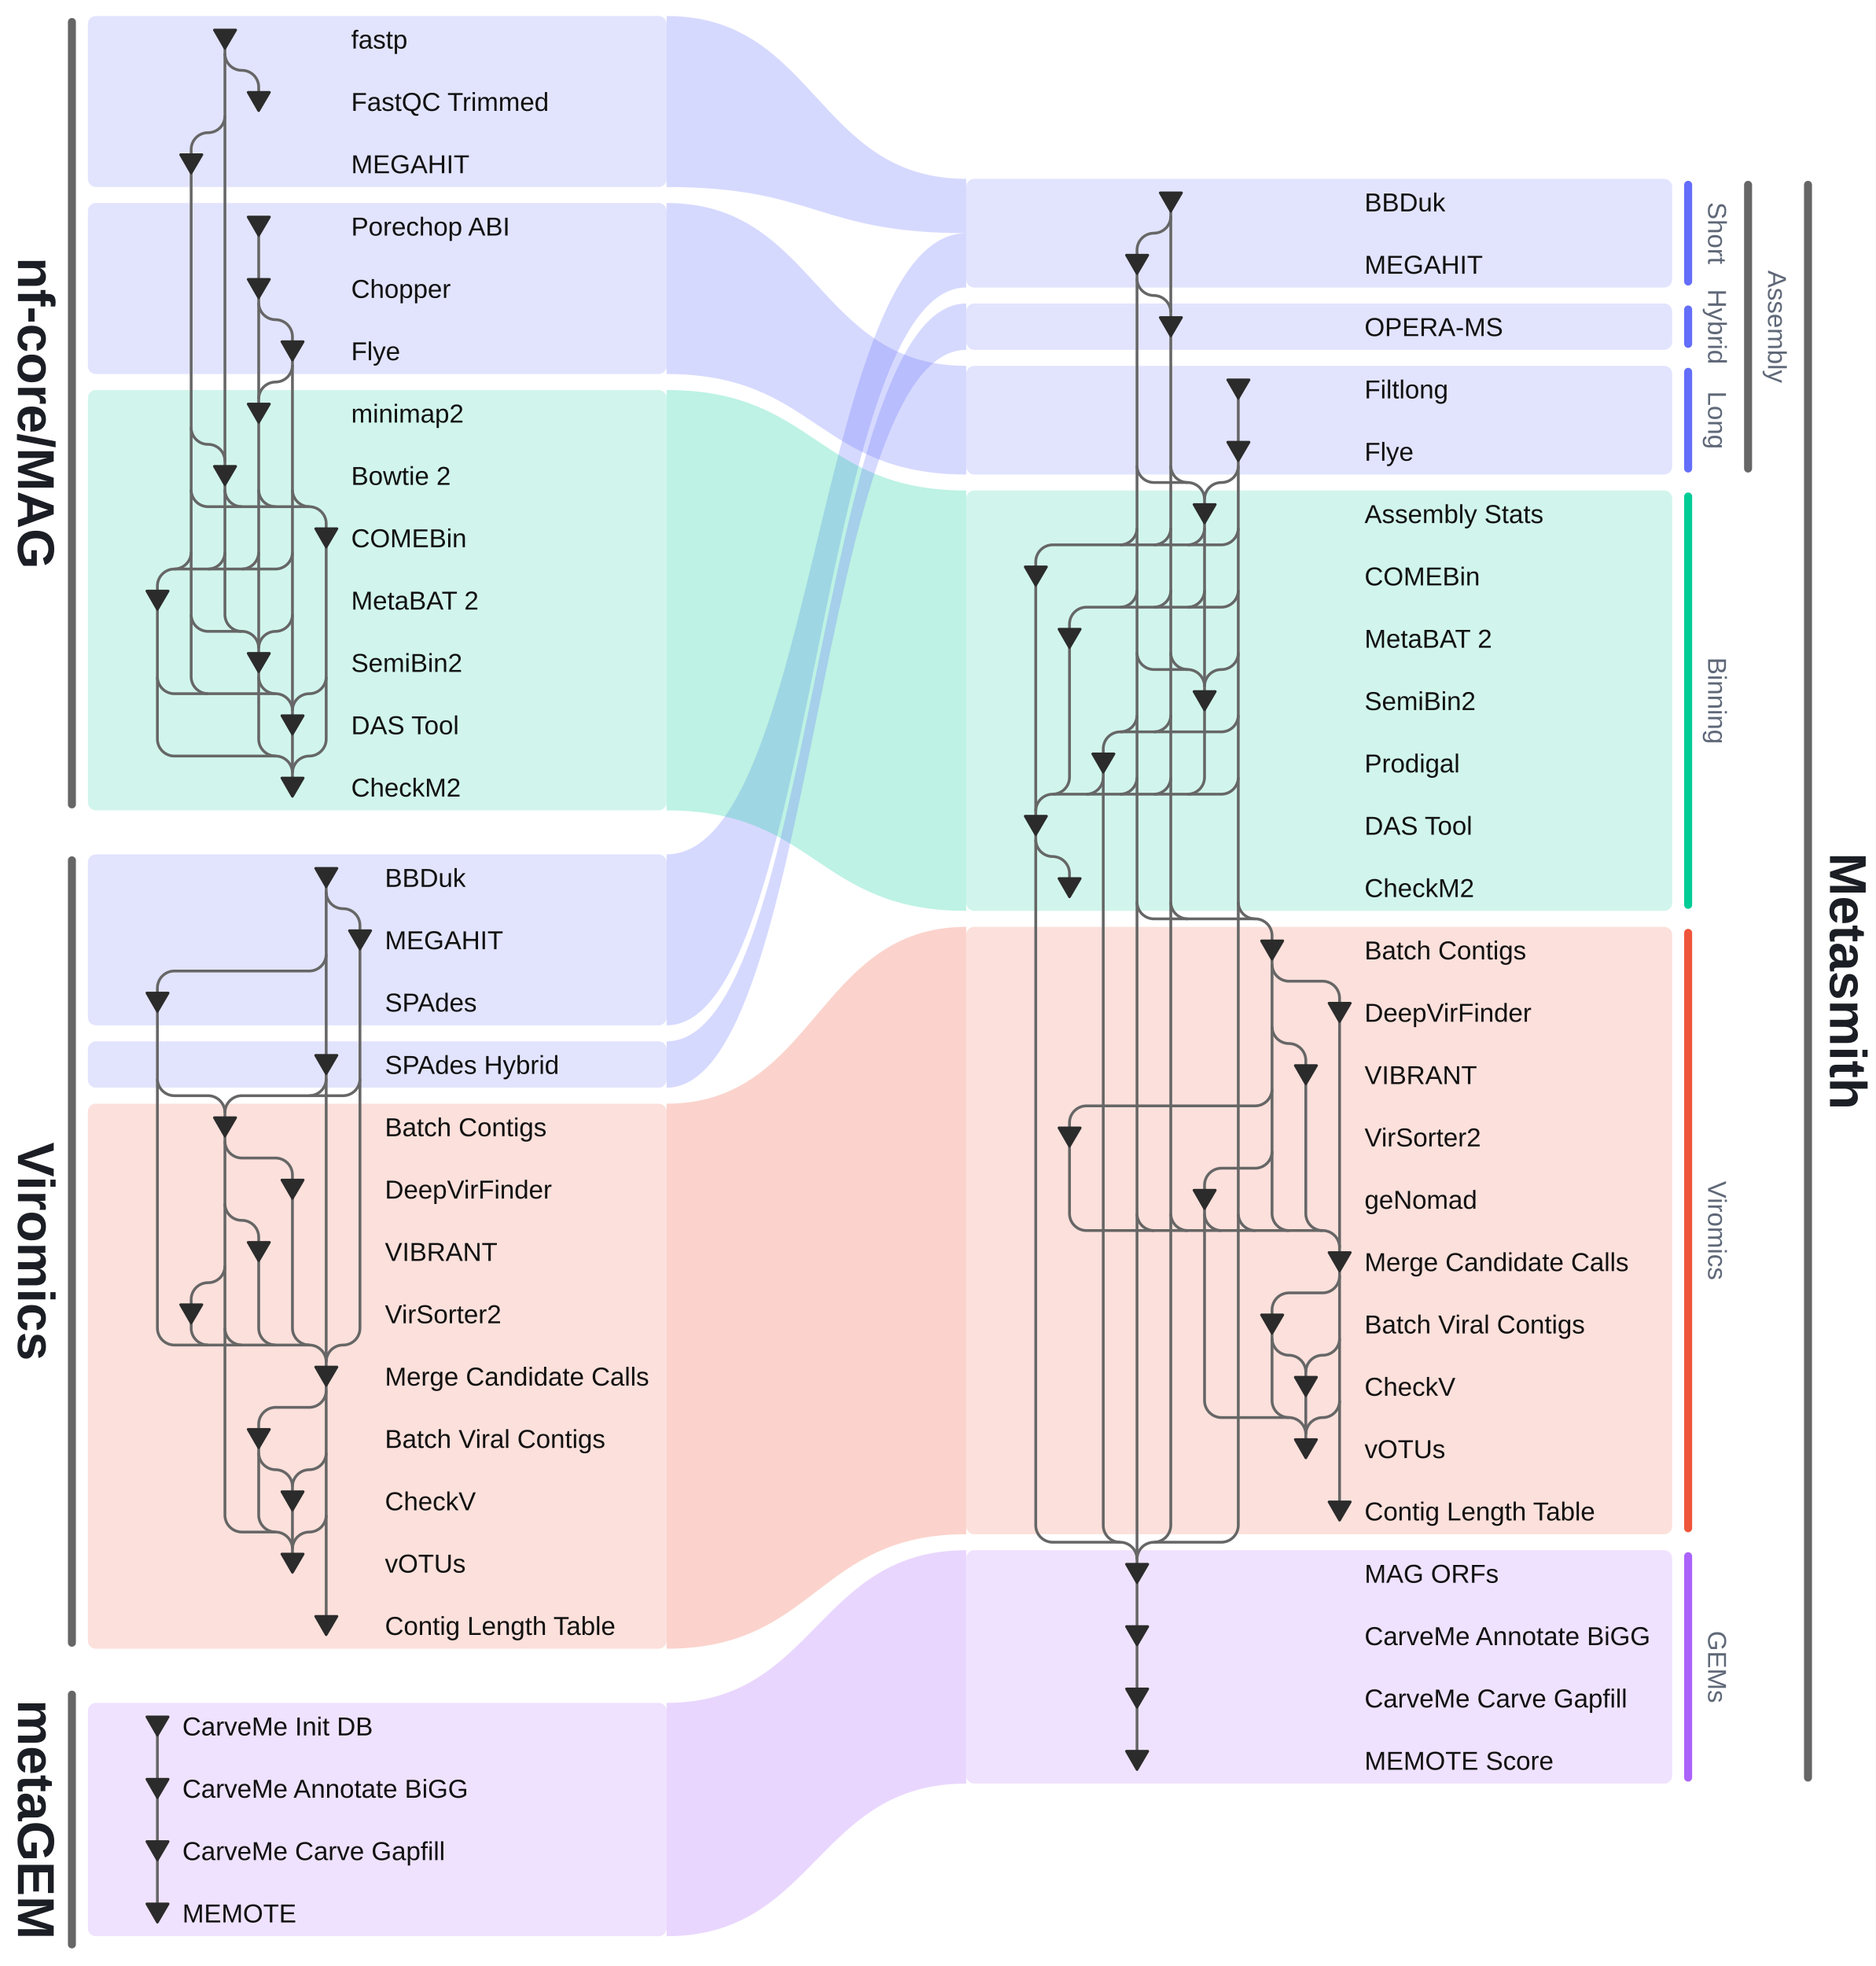
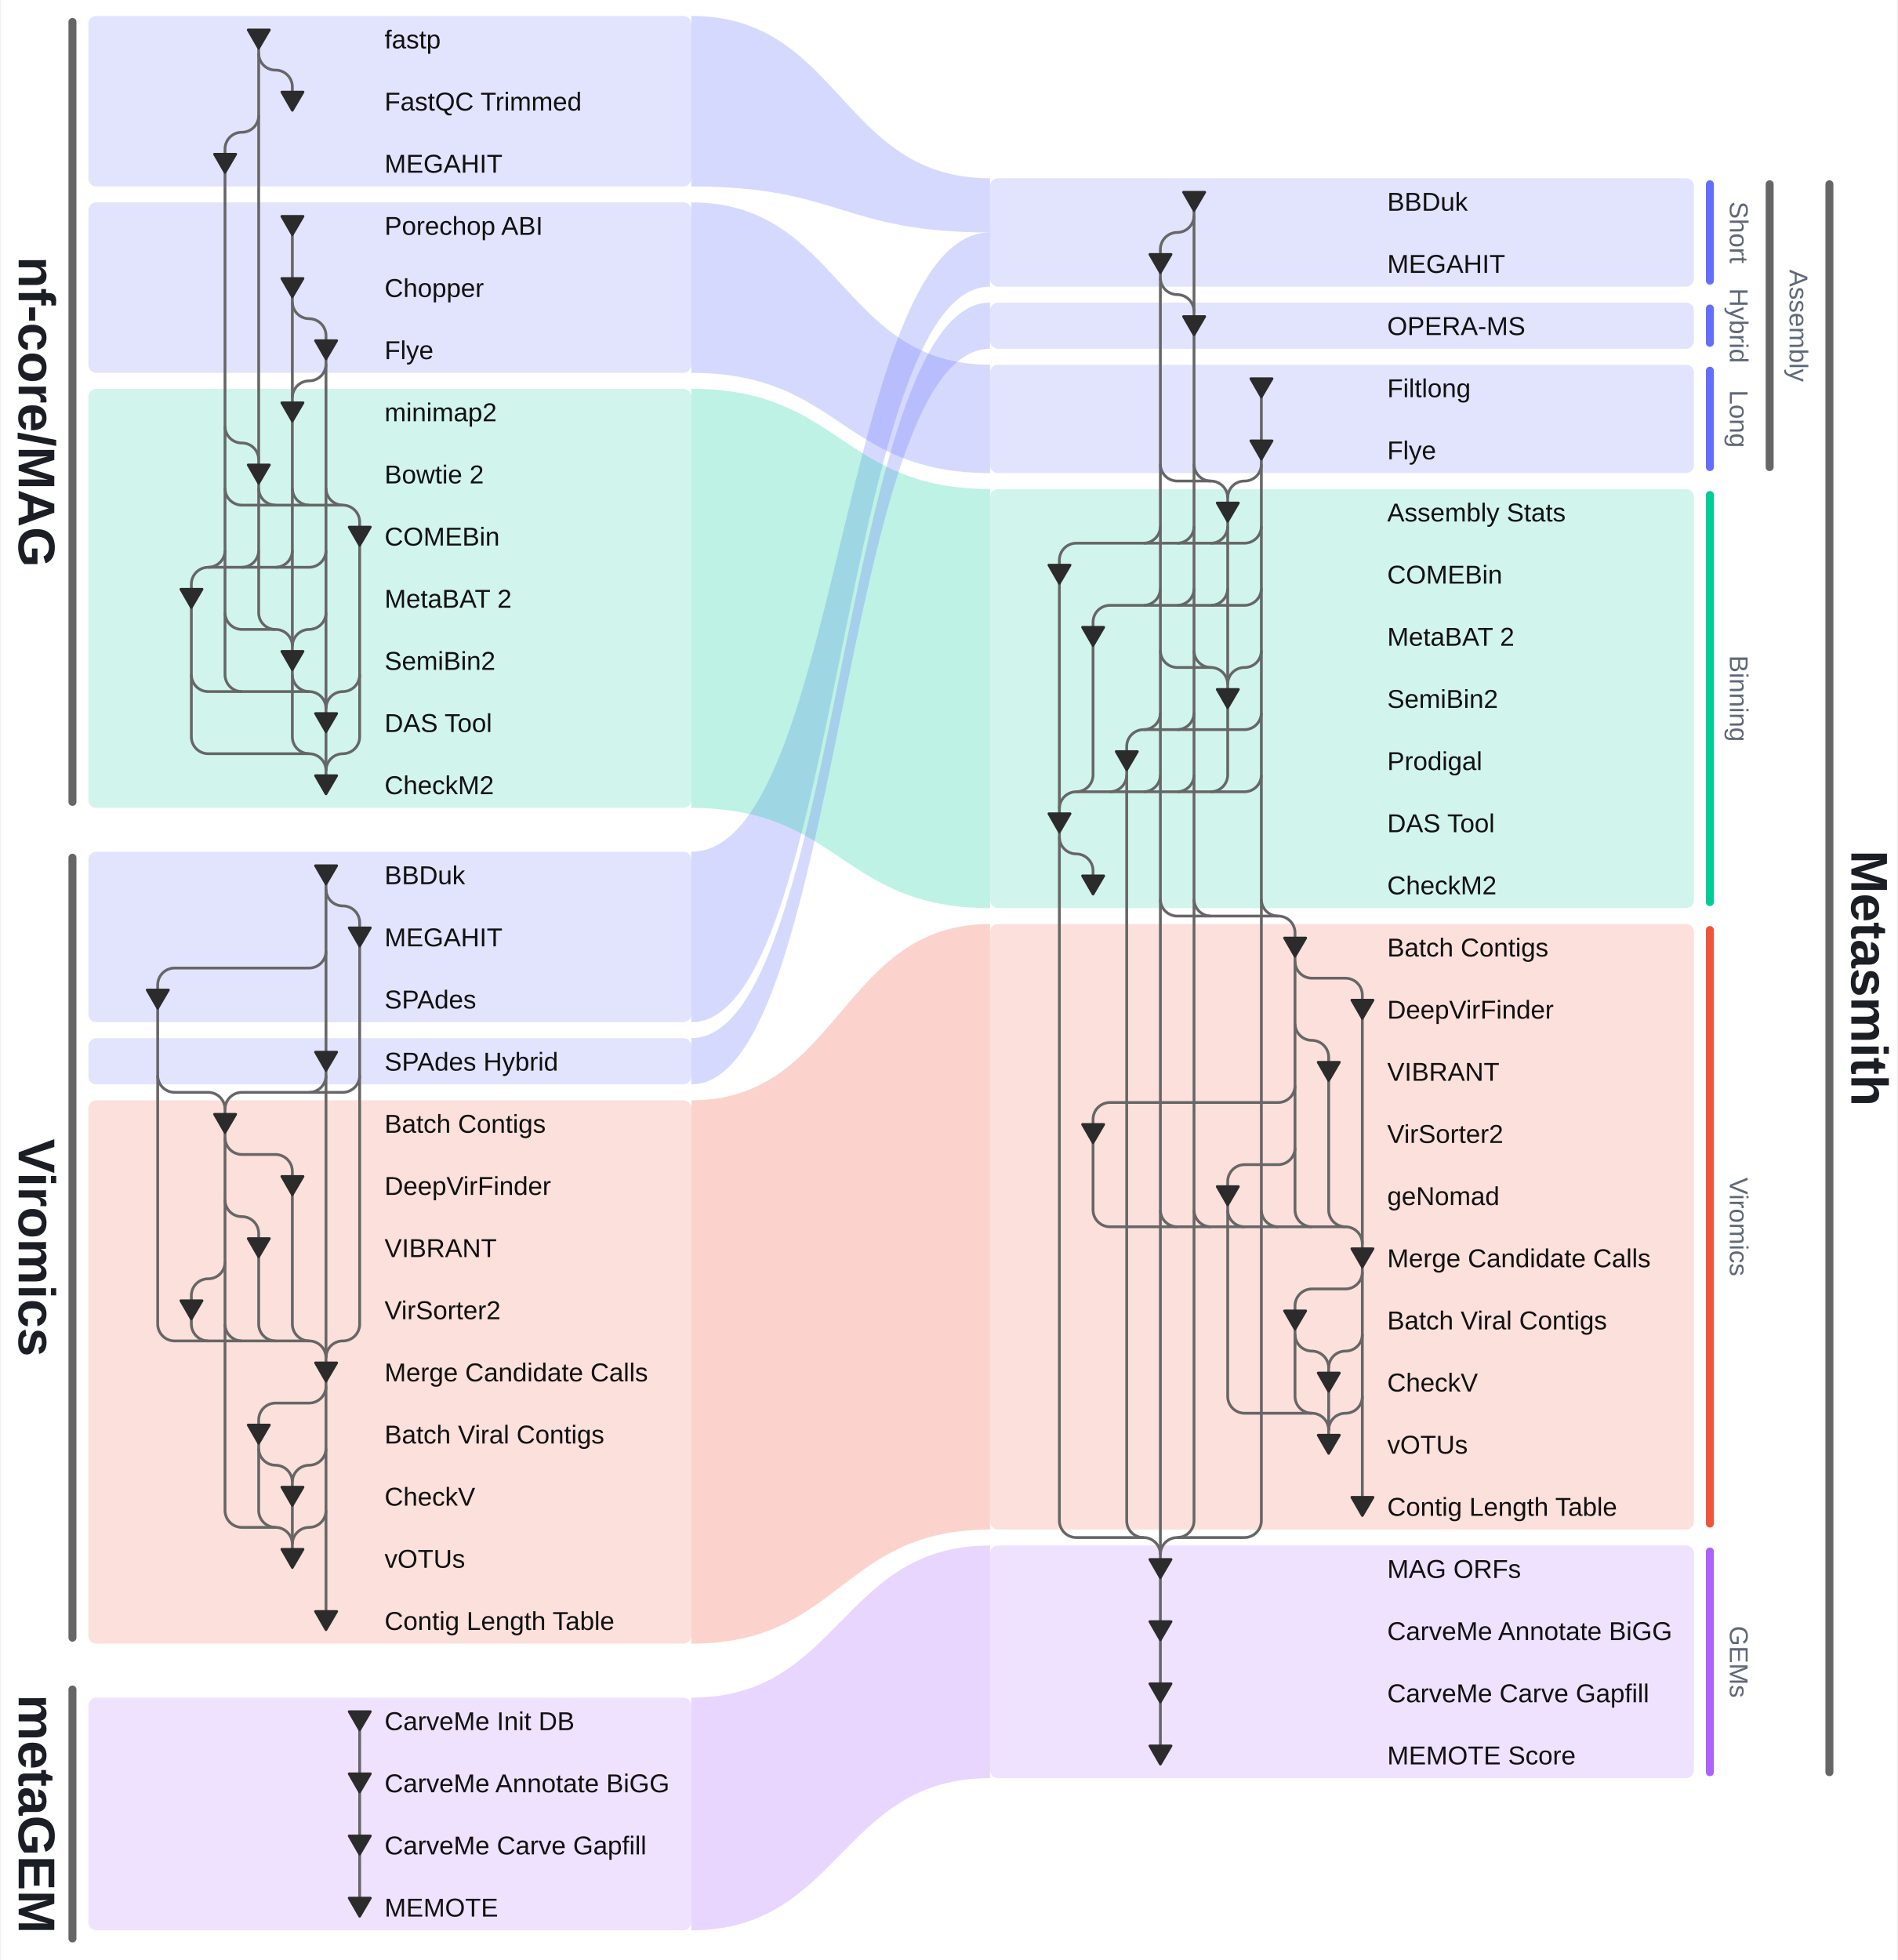
- <svg xmlns="http://www.w3.org/2000/svg" width="751" height="787" viewBox="0 0 939 984">
+ <svg xmlns="http://www.w3.org/2000/svg" width="762" height="787" viewBox="0 0 952 984">
  <rect width="100%" height="100%" fill="#FFFFFF" />
-   <rect x="44.0" y="8.0" width="289.7" height="85.6" rx="4" fill="#636EFA" fill-opacity="0.18" />
-   <rect x="44.0" y="101.6" width="289.7" height="85.6" rx="4" fill="#636EFA" fill-opacity="0.18" />
-   <rect x="44.0" y="195.2" width="289.7" height="210.4" rx="4" fill="#00CC96" fill-opacity="0.18" />
-   <rect x="44.0" y="427.6" width="289.7" height="85.6" rx="4" fill="#636EFA" fill-opacity="0.18" />
-   <rect x="44.0" y="521.2" width="289.7" height="23.2" rx="4" fill="#636EFA" fill-opacity="0.18" />
-   <rect x="44.0" y="552.4" width="289.7" height="272.8" rx="4" fill="#EF553B" fill-opacity="0.18" />
-   <rect x="44.0" y="852.3" width="289.7" height="116.8" rx="4" fill="#AB63FA" fill-opacity="0.18" />
-   <rect x="483.7" y="89.5" width="353.4" height="54.4" rx="4" fill="#636EFA" fill-opacity="0.18" />
-   <rect x="483.7" y="151.9" width="353.4" height="23.2" rx="4" fill="#636EFA" fill-opacity="0.18" />
-   <rect x="483.7" y="183.1" width="353.4" height="54.4" rx="4" fill="#636EFA" fill-opacity="0.18" />
-   <rect x="483.7" y="245.5" width="353.4" height="210.4" rx="4" fill="#00CC96" fill-opacity="0.18" />
-   <rect x="483.7" y="463.9" width="353.4" height="304.0" rx="4" fill="#EF553B" fill-opacity="0.18" />
-   <rect x="483.7" y="775.9" width="353.4" height="116.8" rx="4" fill="#AB63FA" fill-opacity="0.18" />
-   <path d="M 333.7,8.0 C 408.7,8.0 408.7,89.5 483.7,89.5 L 483.7,116.7 C 408.7,116.7 408.7,93.6 333.7,93.6 Z" fill="#636EFA" fill-opacity="0.26" />
-   <path d="M 333.7,427.6 C 408.7,427.6 408.7,116.7 483.7,116.7 L 483.7,143.9 C 408.7,143.9 408.7,513.2 333.7,513.2 Z" fill="#636EFA" fill-opacity="0.26" />
-   <path d="M 333.7,101.6 C 408.7,101.6 408.7,183.1 483.7,183.1 L 483.7,237.5 C 408.7,237.5 408.7,187.2 333.7,187.2 Z" fill="#636EFA" fill-opacity="0.26" />
-   <path d="M 333.7,195.2 C 408.7,195.2 408.7,245.5 483.7,245.5 L 483.7,455.9 C 408.7,455.9 408.7,405.6 333.7,405.6 Z" fill="#00CC96" fill-opacity="0.26" />
-   <path d="M 333.7,521.2 C 408.7,521.2 408.7,151.9 483.7,151.9 L 483.7,175.1 C 408.7,175.1 408.7,544.4 333.7,544.4 Z" fill="#636EFA" fill-opacity="0.26" />
-   <path d="M 333.7,552.4 C 408.7,552.4 408.7,463.9 483.7,463.9 L 483.7,767.9 C 408.7,767.9 408.7,825.2 333.7,825.2 Z" fill="#EF553B" fill-opacity="0.26" />
-   <path d="M 333.7,852.3 C 408.7,852.3 408.7,775.9 483.7,775.9 L 483.7,892.7 C 408.7,892.7 408.7,969.1 333.7,969.1 Z" fill="#AB63FA" fill-opacity="0.26" />
-   <g transform="translate(54.0 -15.5)">
+   <rect x="44.0" y="8.0" width="302.7" height="85.6" rx="4" fill="#636EFA" fill-opacity="0.18" />
+   <rect x="44.0" y="101.6" width="302.7" height="85.6" rx="4" fill="#636EFA" fill-opacity="0.18" />
+   <rect x="44.0" y="195.2" width="302.7" height="210.4" rx="4" fill="#00CC96" fill-opacity="0.18" />
+   <rect x="44.0" y="427.6" width="302.7" height="85.6" rx="4" fill="#636EFA" fill-opacity="0.18" />
+   <rect x="44.0" y="521.2" width="302.7" height="23.2" rx="4" fill="#636EFA" fill-opacity="0.18" />
+   <rect x="44.0" y="552.4" width="302.7" height="272.8" rx="4" fill="#EF553B" fill-opacity="0.18" />
+   <rect x="44.0" y="852.3" width="302.7" height="116.8" rx="4" fill="#AB63FA" fill-opacity="0.18" />
+   <rect x="496.7" y="89.5" width="353.4" height="54.4" rx="4" fill="#636EFA" fill-opacity="0.18" />
+   <rect x="496.7" y="151.9" width="353.4" height="23.2" rx="4" fill="#636EFA" fill-opacity="0.18" />
+   <rect x="496.7" y="183.1" width="353.4" height="54.4" rx="4" fill="#636EFA" fill-opacity="0.18" />
+   <rect x="496.7" y="245.5" width="353.4" height="210.4" rx="4" fill="#00CC96" fill-opacity="0.18" />
+   <rect x="496.7" y="463.9" width="353.4" height="304.0" rx="4" fill="#EF553B" fill-opacity="0.18" />
+   <rect x="496.7" y="775.9" width="353.4" height="116.8" rx="4" fill="#AB63FA" fill-opacity="0.18" />
+   <path d="M 346.7,8.0 C 421.7,8.0 421.7,89.5 496.7,89.5 L 496.7,116.7 C 421.7,116.7 421.7,93.6 346.7,93.6 Z" fill="#636EFA" fill-opacity="0.26" />
+   <path d="M 346.7,427.6 C 421.7,427.6 421.7,116.7 496.7,116.7 L 496.7,143.9 C 421.7,143.9 421.7,513.2 346.7,513.2 Z" fill="#636EFA" fill-opacity="0.26" />
+   <path d="M 346.7,101.6 C 421.7,101.6 421.7,183.1 496.7,183.1 L 496.7,237.5 C 421.7,237.5 421.7,187.2 346.7,187.2 Z" fill="#636EFA" fill-opacity="0.26" />
+   <path d="M 346.7,195.2 C 421.7,195.2 421.7,245.5 496.7,245.5 L 496.7,455.9 C 421.7,455.9 421.7,405.6 346.7,405.6 Z" fill="#00CC96" fill-opacity="0.26" />
+   <path d="M 346.7,521.2 C 421.7,521.2 421.7,151.9 496.7,151.9 L 496.7,175.1 C 421.7,175.1 421.7,544.4 346.7,544.4 Z" fill="#636EFA" fill-opacity="0.26" />
+   <path d="M 346.7,552.4 C 421.7,552.4 421.7,463.9 496.7,463.9 L 496.7,767.9 C 421.7,767.9 421.7,825.2 346.7,825.2 Z" fill="#EF553B" fill-opacity="0.26" />
+   <path d="M 346.7,852.3 C 421.7,852.3 421.7,775.9 496.7,775.9 L 496.7,892.7 C 421.7,892.7 421.7,969.1 346.7,969.1 Z" fill="#AB63FA" fill-opacity="0.26" />
+   <g transform="translate(70.9 -15.5)">
    <g fill="none" stroke="#666666" stroke-width="1.4" stroke-linejoin="round" stroke-linecap="butt">
      <path d="M 58.6,39.7 L 58.6,42.2 L 58.6,73.5 L 58.6,246.3 L 58.6,248.9" />
      <path d="M 58.6,258.1 L 58.6,260.6 L 58.6,291.9 L 58.6,323.1 A 8.4,8.4 0 0 0 67.1,331.5" />
      <path d="M 75.5,61.7 L 75.5,59.1 A 8.4,8.4 0 0 0 67.1,50.7 A 8.4,8.4 0 0 1 58.6,42.2" />
      <path d="M 75.5,133.3 L 75.5,155.3" />
      <path d="M 75.5,164.5 L 75.5,167.1 L 75.5,215.2 L 75.5,217.7" />
      <path d="M 75.5,226.9 L 75.5,260.6 L 75.5,291.9 L 75.5,339.9 L 75.5,342.5" />
      <path d="M 75.5,351.7 L 75.5,354.2 L 75.5,385.4 A 8.5,8.5 0 0 0 84.0,393.9" />
      <path d="M 41.7,92.9 L 41.7,90.3 A 8.4,8.4 0 0 1 50.2,81.9 A 8.4,8.4 0 0 0 58.6,73.5" />
      <path d="M 41.7,102.1 L 41.7,229.4 L 41.7,260.6 L 41.7,291.9 L 41.7,323.1 L 41.7,354.2 A 8.5,8.5 0 0 0 50.2,362.7" />
      <path d="M 109.3,280.1 L 109.3,277.6 A 8.5,8.5 0 0 0 100.9,269.1 L 84.0,269.1 L 67.1,269.1 L 50.2,269.1 A 8.5,8.5 0 0 1 41.7,260.6" />
      <path d="M 109.3,289.3 L 109.3,354.2 L 109.3,385.4 A 8.5,8.5 0 0 1 100.9,393.9 A 8.5,8.5 0 0 0 92.4,402.4" />
      <path d="M 24.8,311.3 L 24.8,308.8 A 8.5,8.5 0 0 1 33.3,300.3 L 50.2,300.3 L 67.1,300.3 L 84.0,300.3 A 8.5,8.5 0 0 0 92.4,291.9" />
      <path d="M 24.8,320.5 L 24.8,354.2 L 24.8,385.4 A 8.5,8.5 0 0 0 33.3,393.9 L 84.0,393.9 A 8.5,8.5 0 0 1 92.4,402.4" />
      <path d="M 92.4,186.5 L 92.4,183.9 A 8.5,8.5 0 0 0 84.0,175.5 A 8.5,8.5 0 0 1 75.5,167.1" />
      <path d="M 92.4,195.7 L 92.4,198.2 L 92.4,260.6 L 92.4,291.9 L 92.4,323.1 L 92.4,371.1 L 92.4,373.7" />
      <path d="M 92.4,382.9 L 92.4,402.4 L 92.4,404.9" />
      <path d="M 41.7,229.4 A 8.4,8.4 0 0 0 50.2,237.9 A 8.4,8.4 0 0 1 58.6,246.3" />
      <path d="M 41.7,291.9 A 8.5,8.5 0 0 1 33.3,300.3" />
      <path d="M 41.7,323.1 A 8.5,8.5 0 0 0 50.2,331.5 L 67.1,331.5 A 8.4,8.4 0 0 1 75.5,339.9" />
      <path d="M 92.4,371.1 A 8.5,8.5 0 0 0 84.0,362.7 L 50.2,362.7 L 33.3,362.7 A 8.5,8.5 0 0 1 24.8,354.2" />
      <path d="M 92.4,198.2 A 8.5,8.5 0 0 1 84.0,206.7 A 8.5,8.5 0 0 0 75.5,215.2" />
      <path d="M 92.4,260.6 A 8.5,8.5 0 0 0 100.9,269.1" />
      <path d="M 92.4,323.1 A 8.5,8.5 0 0 1 84.0,331.5 A 8.5,8.5 0 0 0 75.5,339.9" />
      <path d="M 75.5,260.6 A 8.5,8.5 0 0 0 84.0,269.1" />
      <path d="M 75.5,291.9 A 8.5,8.5 0 0 1 67.1,300.3" />
      <path d="M 58.6,260.6 A 8.5,8.5 0 0 0 67.1,269.1" />
      <path d="M 58.6,291.9 A 8.5,8.5 0 0 1 50.2,300.3" />
      <path d="M 109.3,354.2 A 8.5,8.5 0 0 1 100.9,362.7 A 8.5,8.5 0 0 0 92.4,371.1" />
      <path d="M 75.5,354.2 A 8.5,8.5 0 0 0 84.0,362.7" />
    </g>
    <g>
      <polygon points="53.3,30.5 64.0,30.5 58.6,39.7" fill="#2b2b2b" stroke="#2b2b2b" stroke-width="1.3" stroke-linejoin="round" />
      <text x="121.8" y="39.8" font-family="Arial" font-size="13" fill="#111111" font-weight="normal" text-anchor="start">fastp</text>
    </g>
    <g>
      <polygon points="70.2,61.7 80.9,61.7 75.5,70.9" fill="#2b2b2b" stroke="#2b2b2b" stroke-width="1.3" stroke-linejoin="round" />
      <text x="121.8" y="71.0" font-family="Arial" font-size="13" fill="#111111" font-weight="normal" text-anchor="start">FastQC Trimmed</text>
    </g>
    <g>
      <polygon points="36.4,92.9 47.1,92.9 41.7,102.1" fill="#2b2b2b" stroke="#2b2b2b" stroke-width="1.3" stroke-linejoin="round" />
      <text x="121.8" y="102.2" font-family="Arial" font-size="13" fill="#111111" font-weight="normal" text-anchor="start">MEGAHIT</text>
    </g>
    <g>
      <polygon points="70.2,124.1 80.9,124.1 75.5,133.3" fill="#2b2b2b" stroke="#2b2b2b" stroke-width="1.3" stroke-linejoin="round" />
      <text x="121.8" y="133.4" font-family="Arial" font-size="13" fill="#111111" font-weight="normal" text-anchor="start">Porechop ABI</text>
    </g>
    <g>
      <polygon points="70.2,155.3 80.9,155.3 75.5,164.5" fill="#2b2b2b" stroke="#2b2b2b" stroke-width="1.3" stroke-linejoin="round" />
      <text x="121.8" y="164.6" font-family="Arial" font-size="13" fill="#111111" font-weight="normal" text-anchor="start">Chopper</text>
    </g>
    <g>
      <polygon points="87.1,186.5 97.8,186.5 92.4,195.7" fill="#2b2b2b" stroke="#2b2b2b" stroke-width="1.3" stroke-linejoin="round" />
      <text x="121.8" y="195.8" font-family="Arial" font-size="13" fill="#111111" font-weight="normal" text-anchor="start">Flye</text>
    </g>
    <g>
      <polygon points="70.2,217.7 80.9,217.7 75.5,226.9" fill="#2b2b2b" stroke="#2b2b2b" stroke-width="1.3" stroke-linejoin="round" />
      <text x="121.8" y="227.0" font-family="Arial" font-size="13" fill="#111111" font-weight="normal" text-anchor="start">minimap2</text>
    </g>
    <g>
      <polygon points="53.3,248.9 64.0,248.9 58.6,258.1" fill="#2b2b2b" stroke="#2b2b2b" stroke-width="1.3" stroke-linejoin="round" />
      <text x="121.8" y="258.2" font-family="Arial" font-size="13" fill="#111111" font-weight="normal" text-anchor="start">Bowtie 2</text>
    </g>
    <g>
      <polygon points="104.0,280.1 114.7,280.1 109.3,289.3" fill="#2b2b2b" stroke="#2b2b2b" stroke-width="1.3" stroke-linejoin="round" />
      <text x="121.8" y="289.4" font-family="Arial" font-size="13" fill="#111111" font-weight="normal" text-anchor="start">COMEBin</text>
    </g>
    <g>
      <polygon points="19.5,311.3 30.2,311.3 24.8,320.5" fill="#2b2b2b" stroke="#2b2b2b" stroke-width="1.3" stroke-linejoin="round" />
      <text x="121.8" y="320.6" font-family="Arial" font-size="13" fill="#111111" font-weight="normal" text-anchor="start">MetaBAT 2</text>
    </g>
    <g>
      <polygon points="70.2,342.5 80.9,342.5 75.5,351.7" fill="#2b2b2b" stroke="#2b2b2b" stroke-width="1.3" stroke-linejoin="round" />
      <text x="121.8" y="351.8" font-family="Arial" font-size="13" fill="#111111" font-weight="normal" text-anchor="start">SemiBin2</text>
    </g>
    <g>
      <polygon points="87.1,373.7 97.8,373.7 92.4,382.9" fill="#2b2b2b" stroke="#2b2b2b" stroke-width="1.3" stroke-linejoin="round" />
      <text x="121.8" y="383.0" font-family="Arial" font-size="13" fill="#111111" font-weight="normal" text-anchor="start">DAS Tool</text>
    </g>
    <g>
      <polygon points="87.1,404.9 97.8,404.9 92.4,414.1" fill="#2b2b2b" stroke="#2b2b2b" stroke-width="1.3" stroke-linejoin="round" />
      <text x="121.8" y="414.2" font-family="Arial" font-size="13" fill="#111111" font-weight="normal" text-anchor="start">CheckM2</text>
    </g>
  </g>
  <g transform="translate(54.0 404.1)">
    <g fill="none" stroke="#666666" stroke-width="1.4" stroke-linejoin="round" stroke-linecap="butt">
      <path d="M 109.3,39.7 L 109.3,42.2 L 109.3,73.5 L 109.3,124.1" />
      <path d="M 109.3,133.3 L 109.3,135.8 L 109.3,277.6 L 109.3,280.1" />
      <path d="M 109.3,289.3 L 109.3,291.9 L 109.3,323.1 L 109.3,354.2 L 109.3,404.9" />
      <path d="M 126.2,61.7 L 126.2,59.1 A 8.4,8.4 0 0 0 117.8,50.7 A 8.4,8.4 0 0 1 109.3,42.2" />
      <path d="M 126.2,70.9 L 126.2,135.8 L 126.2,260.6 A 8.4,8.4 0 0 1 117.8,269.1 A 8.4,8.4 0 0 0 109.3,277.6" />
      <path d="M 24.8,92.9 L 24.8,90.3 A 8.5,8.5 0 0 1 33.3,81.9 L 100.9,81.9 A 8.5,8.5 0 0 0 109.3,73.5" />
      <path d="M 24.8,102.1 L 24.8,135.8 L 24.8,260.6 A 8.5,8.5 0 0 0 33.3,269.1 L 50.2,269.1 L 67.1,269.1 L 84.0,269.1 L 100.9,269.1 A 8.5,8.5 0 0 1 109.3,277.6" />
      <path d="M 58.6,155.3 L 58.6,152.8 A 8.5,8.5 0 0 1 67.1,144.3 L 100.9,144.3 L 117.8,144.3 A 8.5,8.5 0 0 0 126.2,135.8" />
      <path d="M 58.6,164.5 L 58.6,167.1 L 58.6,198.2 L 58.6,229.4 L 58.6,260.6 L 58.6,354.2 A 8.5,8.5 0 0 0 67.1,362.7 L 84.0,362.7 A 8.5,8.5 0 0 1 92.4,371.1" />
      <path d="M 92.4,186.5 L 92.4,183.9 A 8.5,8.5 0 0 0 84.0,175.5 L 67.1,175.5 A 8.5,8.5 0 0 1 58.6,167.1" />
      <path d="M 92.4,195.7 L 92.4,260.6 A 8.5,8.5 0 0 0 100.9,269.1" />
      <path d="M 92.4,342.5 L 92.4,339.9 A 8.5,8.5 0 0 1 100.9,331.5 A 8.5,8.5 0 0 0 109.3,323.1" />
      <path d="M 92.4,351.7 L 92.4,371.1 L 92.4,373.7" />
      <path d="M 75.5,217.7 L 75.5,215.2 A 8.4,8.4 0 0 0 67.1,206.7 A 8.4,8.4 0 0 1 58.6,198.2" />
      <path d="M 75.5,226.9 L 75.5,260.6 A 8.5,8.5 0 0 0 84.0,269.1" />
      <path d="M 75.5,311.3 L 75.5,308.8 A 8.5,8.5 0 0 1 84.0,300.3 L 100.9,300.3 A 8.5,8.5 0 0 0 109.3,291.9" />
      <path d="M 75.5,320.5 L 75.5,323.1 L 75.5,354.2 A 8.5,8.5 0 0 0 84.0,362.7" />
      <path d="M 41.7,248.9 L 41.7,246.3 A 8.4,8.4 0 0 1 50.2,237.9 A 8.4,8.4 0 0 0 58.6,229.4" />
      <path d="M 41.7,258.1 L 41.7,260.6 A 8.5,8.5 0 0 0 50.2,269.1" />
      <path d="M 24.8,135.8 A 8.5,8.5 0 0 0 33.3,144.3 L 50.2,144.3 A 8.5,8.5 0 0 1 58.6,152.8" />
      <path d="M 109.3,135.8 A 8.5,8.5 0 0 1 100.9,144.3" />
      <path d="M 58.6,260.6 A 8.5,8.5 0 0 0 67.1,269.1" />
      <path d="M 109.3,354.2 A 8.5,8.5 0 0 1 100.9,362.7 A 8.5,8.5 0 0 0 92.4,371.1" />
      <path d="M 75.5,323.1 A 8.5,8.5 0 0 0 84.0,331.5 A 8.5,8.5 0 0 1 92.4,339.9" />
    </g>
    <g>
      <polygon points="104.0,30.5 114.7,30.5 109.3,39.7" fill="#2b2b2b" stroke="#2b2b2b" stroke-width="1.3" stroke-linejoin="round" />
      <text x="138.7" y="39.8" font-family="Arial" font-size="13" fill="#111111" font-weight="normal" text-anchor="start">BBDuk</text>
    </g>
    <g>
      <polygon points="120.9,61.7 131.6,61.7 126.2,70.9" fill="#2b2b2b" stroke="#2b2b2b" stroke-width="1.3" stroke-linejoin="round" />
      <text x="138.7" y="71.0" font-family="Arial" font-size="13" fill="#111111" font-weight="normal" text-anchor="start">MEGAHIT</text>
    </g>
    <g>
      <polygon points="19.5,92.9 30.2,92.9 24.8,102.1" fill="#2b2b2b" stroke="#2b2b2b" stroke-width="1.3" stroke-linejoin="round" />
      <text x="138.7" y="102.2" font-family="Arial" font-size="13" fill="#111111" font-weight="normal" text-anchor="start">SPAdes</text>
    </g>
    <g>
      <polygon points="104.0,124.1 114.7,124.1 109.3,133.3" fill="#2b2b2b" stroke="#2b2b2b" stroke-width="1.3" stroke-linejoin="round" />
      <text x="138.7" y="133.4" font-family="Arial" font-size="13" fill="#111111" font-weight="normal" text-anchor="start">SPAdes Hybrid</text>
    </g>
    <g>
      <polygon points="53.3,155.3 64.0,155.3 58.6,164.5" fill="#2b2b2b" stroke="#2b2b2b" stroke-width="1.3" stroke-linejoin="round" />
      <text x="138.7" y="164.6" font-family="Arial" font-size="13" fill="#111111" font-weight="normal" text-anchor="start">Batch Contigs</text>
    </g>
    <g>
      <polygon points="87.1,186.5 97.8,186.5 92.4,195.7" fill="#2b2b2b" stroke="#2b2b2b" stroke-width="1.3" stroke-linejoin="round" />
      <text x="138.7" y="195.8" font-family="Arial" font-size="13" fill="#111111" font-weight="normal" text-anchor="start">DeepVirFinder</text>
    </g>
    <g>
      <polygon points="70.2,217.7 80.9,217.7 75.5,226.9" fill="#2b2b2b" stroke="#2b2b2b" stroke-width="1.3" stroke-linejoin="round" />
      <text x="138.7" y="227.0" font-family="Arial" font-size="13" fill="#111111" font-weight="normal" text-anchor="start">VIBRANT</text>
    </g>
    <g>
      <polygon points="36.4,248.9 47.1,248.9 41.7,258.1" fill="#2b2b2b" stroke="#2b2b2b" stroke-width="1.3" stroke-linejoin="round" />
      <text x="138.7" y="258.2" font-family="Arial" font-size="13" fill="#111111" font-weight="normal" text-anchor="start">VirSorter2</text>
    </g>
    <g>
      <polygon points="104.0,280.1 114.7,280.1 109.3,289.3" fill="#2b2b2b" stroke="#2b2b2b" stroke-width="1.3" stroke-linejoin="round" />
      <text x="138.7" y="289.4" font-family="Arial" font-size="13" fill="#111111" font-weight="normal" text-anchor="start">Merge Candidate Calls</text>
    </g>
    <g>
      <polygon points="70.2,311.3 80.9,311.3 75.5,320.5" fill="#2b2b2b" stroke="#2b2b2b" stroke-width="1.3" stroke-linejoin="round" />
      <text x="138.7" y="320.6" font-family="Arial" font-size="13" fill="#111111" font-weight="normal" text-anchor="start">Batch Viral Contigs</text>
    </g>
    <g>
      <polygon points="87.1,342.5 97.8,342.5 92.4,351.7" fill="#2b2b2b" stroke="#2b2b2b" stroke-width="1.3" stroke-linejoin="round" />
      <text x="138.7" y="351.8" font-family="Arial" font-size="13" fill="#111111" font-weight="normal" text-anchor="start">CheckV</text>
    </g>
    <g>
      <polygon points="87.1,373.7 97.8,373.7 92.4,382.9" fill="#2b2b2b" stroke="#2b2b2b" stroke-width="1.3" stroke-linejoin="round" />
      <text x="138.7" y="383.0" font-family="Arial" font-size="13" fill="#111111" font-weight="normal" text-anchor="start">vOTUs</text>
    </g>
    <g>
      <polygon points="104.0,404.9 114.7,404.9 109.3,414.1" fill="#2b2b2b" stroke="#2b2b2b" stroke-width="1.3" stroke-linejoin="round" />
      <text x="138.7" y="414.2" font-family="Arial" font-size="13" fill="#111111" font-weight="normal" text-anchor="start">Contig Length Table</text>
    </g>
  </g>
-   <g transform="translate(54.0 828.8)">
+   <g transform="translate(155.4 828.8)">
    <g fill="none" stroke="#666666" stroke-width="1.4" stroke-linejoin="round" stroke-linecap="butt">
      <path d="M 24.8,39.7 L 24.8,61.7" />
      <path d="M 24.8,70.9 L 24.8,92.9" />
      <path d="M 24.8,102.1 L 24.8,124.1" />
    </g>
    <g>
      <polygon points="19.5,30.5 30.2,30.5 24.8,39.7" fill="#2b2b2b" stroke="#2b2b2b" stroke-width="1.3" stroke-linejoin="round" />
      <text x="37.3" y="39.8" font-family="Arial" font-size="13" fill="#111111" font-weight="normal" text-anchor="start">CarveMe Init DB</text>
    </g>
    <g>
      <polygon points="19.5,61.7 30.2,61.7 24.8,70.9" fill="#2b2b2b" stroke="#2b2b2b" stroke-width="1.3" stroke-linejoin="round" />
      <text x="37.3" y="71.0" font-family="Arial" font-size="13" fill="#111111" font-weight="normal" text-anchor="start">CarveMe Annotate BiGG</text>
    </g>
    <g>
      <polygon points="19.5,92.9 30.2,92.9 24.8,102.1" fill="#2b2b2b" stroke="#2b2b2b" stroke-width="1.3" stroke-linejoin="round" />
      <text x="37.3" y="102.2" font-family="Arial" font-size="13" fill="#111111" font-weight="normal" text-anchor="start">CarveMe Carve Gapfill</text>
    </g>
    <g>
      <polygon points="19.5,124.1 30.2,124.1 24.8,133.3" fill="#2b2b2b" stroke="#2b2b2b" stroke-width="1.3" stroke-linejoin="round" />
      <text x="37.3" y="133.4" font-family="Arial" font-size="13" fill="#111111" font-weight="normal" text-anchor="start">MEMOTE</text>
    </g>
  </g>
-   <g transform="translate(493.7 66.0)">
+   <g transform="translate(506.7 66.0)">
    <g fill="none" stroke="#666666" stroke-width="1.4" stroke-linejoin="round" stroke-linecap="butt">
      <path d="M 92.4,39.7 L 92.4,42.2 L 92.4,90.3 L 92.4,92.9" />
      <path d="M 92.4,102.1 L 92.4,167.1 L 92.4,198.2 L 92.4,229.4 L 92.4,260.6 L 92.4,291.9 L 92.4,323.1 L 92.4,385.4 L 92.4,541.5 L 92.4,697.5 A 8.5,8.5 0 0 1 84.0,705.9" />
      <path d="M 75.5,61.7 L 75.5,59.1 A 8.5,8.5 0 0 1 84.0,50.7 A 8.5,8.5 0 0 0 92.4,42.2" />
      <path d="M 75.5,70.9 L 75.5,73.5 L 75.5,167.1 L 75.5,198.2 L 75.5,229.4 L 75.5,260.6 L 75.5,291.9 L 75.5,323.1 L 75.5,385.4 L 75.5,541.5 L 75.5,714.4 L 75.5,716.9" />
      <path d="M 75.5,726.1 L 75.5,748.1" />
      <path d="M 75.5,757.3 L 75.5,779.3" />
      <path d="M 75.5,788.5 L 75.5,810.5" />
      <path d="M 109.3,186.5 L 109.3,183.9 A 8.5,8.5 0 0 0 100.9,175.5 L 84.0,175.5 A 8.5,8.5 0 0 1 75.5,167.1" />
      <path d="M 109.3,195.7 L 109.3,198.2 L 109.3,229.4 L 109.3,277.6 L 109.3,280.1" />
      <path d="M 109.3,289.3 L 109.3,323.1 A 8.5,8.5 0 0 1 100.9,331.5" />
      <path d="M 109.3,529.7 L 109.3,527.1 A 8.5,8.5 0 0 1 117.8,518.7 L 134.7,518.7 A 8.5,8.5 0 0 0 143.1,510.2" />
      <path d="M 109.3,538.9 L 109.3,541.5 L 109.3,635.0 A 8.5,8.5 0 0 0 117.8,643.5 L 151.6,643.5 A 8.5,8.5 0 0 1 160.0,652.0" />
      <path d="M 24.8,217.7 L 24.8,215.2 A 8.5,8.5 0 0 1 33.3,206.7 L 67.1,206.7 L 84.0,206.7 L 100.9,206.7 L 117.8,206.7 A 8.5,8.5 0 0 0 126.2,198.2" />
      <path d="M 24.8,226.9 L 24.8,339.9 L 24.8,342.5" />
      <path d="M 24.8,351.7 L 24.8,354.2 L 24.8,697.5 A 8.5,8.5 0 0 0 33.3,705.9 L 67.1,705.9 A 8.5,8.5 0 0 1 75.5,714.4" />
      <path d="M 41.7,248.9 L 41.7,246.3 A 8.5,8.5 0 0 1 50.2,237.9 L 67.1,237.9 L 84.0,237.9 L 100.9,237.9 L 117.8,237.9 A 8.5,8.5 0 0 0 126.2,229.4" />
      <path d="M 41.7,258.1 L 41.7,323.1 A 8.5,8.5 0 0 1 33.3,331.5" />
      <path d="M 41.7,373.7 L 41.7,371.1 A 8.5,8.5 0 0 0 33.3,362.7 A 8.5,8.5 0 0 1 24.8,354.2" />
      <path d="M 41.7,498.5 L 41.7,495.9 A 8.5,8.5 0 0 1 50.2,487.5 L 134.7,487.5 A 8.5,8.5 0 0 0 143.1,479.1" />
      <path d="M 41.7,507.7 L 41.7,541.5 A 8.5,8.5 0 0 0 50.2,549.9 L 84.0,549.9 L 100.9,549.9 L 117.8,549.9 L 134.7,549.9 L 151.6,549.9 L 168.5,549.9 A 8.5,8.5 0 0 1 176.9,558.4" />
      <path d="M 58.6,311.3 L 58.6,308.8 A 8.5,8.5 0 0 1 67.1,300.3 L 84.0,300.3 L 117.8,300.3 A 8.5,8.5 0 0 0 126.2,291.9" />
      <path d="M 58.6,320.5 L 58.6,323.1 L 58.6,697.5 A 8.4,8.4 0 0 0 67.1,705.9" />
      <path d="M 143.1,404.9 L 143.1,402.4 A 8.4,8.4 0 0 0 134.7,393.9 L 100.9,393.9 L 84.0,393.9 A 8.5,8.5 0 0 1 75.5,385.4" />
      <path d="M 143.1,414.1 L 143.1,416.6 L 143.1,447.9 L 143.1,479.1 L 143.1,510.2 L 143.1,541.5 A 8.5,8.5 0 0 0 151.6,549.9" />
      <path d="M 143.1,592.1 L 143.1,589.5 A 8.5,8.5 0 0 1 151.6,581.1 L 168.5,581.1 A 8.5,8.5 0 0 0 176.9,572.6" />
      <path d="M 143.1,601.3 L 143.1,603.9 L 143.1,635.0 A 8.5,8.5 0 0 0 151.6,643.5" />
      <path d="M 176.9,436.1 L 176.9,433.6 A 8.5,8.5 0 0 0 168.5,425.1 L 151.6,425.1 A 8.5,8.5 0 0 1 143.1,416.6" />
      <path d="M 176.9,445.3 L 176.9,558.4 L 176.9,560.9" />
      <path d="M 176.9,570.1 L 176.9,572.6 L 176.9,603.9 L 176.9,635.0 L 176.9,685.7" />
      <path d="M 126.2,133.3 L 126.2,155.3" />
      <path d="M 126.2,164.5 L 126.2,167.1 L 126.2,198.2 L 126.2,229.4 L 126.2,260.6 L 126.2,291.9 L 126.2,323.1 L 126.2,385.4 L 126.2,541.5 L 126.2,697.5 A 8.5,8.5 0 0 1 117.8,705.9 L 84.0,705.9 A 8.5,8.5 0 0 0 75.5,714.4" />
      <path d="M 160.0,467.3 L 160.0,464.8 A 8.5,8.5 0 0 0 151.6,456.3 A 8.5,8.5 0 0 1 143.1,447.9" />
      <path d="M 160.0,476.5 L 160.0,541.5 A 8.4,8.4 0 0 0 168.5,549.9" />
      <path d="M 160.0,623.3 L 160.0,620.8 A 8.4,8.4 0 0 1 168.5,612.3 A 8.4,8.4 0 0 0 176.9,603.9" />
      <path d="M 160.0,632.5 L 160.0,652.0 L 160.0,654.5" />
      <path d="M 75.5,73.5 A 8.5,8.5 0 0 0 84.0,81.9 A 8.5,8.5 0 0 1 92.4,90.3" />
      <path d="M 75.5,198.2 A 8.5,8.5 0 0 1 67.1,206.7" />
      <path d="M 75.5,229.4 A 8.5,8.5 0 0 1 67.1,237.9" />
      <path d="M 75.5,260.6 A 8.5,8.5 0 0 0 84.0,269.1 L 100.9,269.1 A 8.5,8.5 0 0 1 109.3,277.6" />
      <path d="M 75.5,291.9 A 8.4,8.4 0 0 1 67.1,300.3" />
      <path d="M 75.5,323.1 A 8.5,8.5 0 0 1 67.1,331.5" />
      <path d="M 24.8,339.9 A 8.5,8.5 0 0 1 33.3,331.5 L 50.2,331.5 L 67.1,331.5 L 84.0,331.5 L 100.9,331.5 L 117.8,331.5 A 8.5,8.5 0 0 0 126.2,323.1" />
      <path d="M 75.5,541.5 A 8.5,8.5 0 0 0 84.0,549.9" />
      <path d="M 92.4,167.1 A 8.5,8.5 0 0 0 100.9,175.5" />
      <path d="M 92.4,198.2 A 8.5,8.5 0 0 1 84.0,206.7" />
      <path d="M 92.4,229.4 A 8.5,8.5 0 0 1 84.0,237.9" />
      <path d="M 92.4,260.6 A 8.5,8.5 0 0 0 100.9,269.1" />
      <path d="M 92.4,291.9 A 8.5,8.5 0 0 1 84.0,300.3" />
      <path d="M 92.4,323.1 A 8.5,8.5 0 0 1 84.0,331.5" />
      <path d="M 92.4,385.4 A 8.5,8.5 0 0 0 100.9,393.9" />
      <path d="M 92.4,541.5 A 8.5,8.5 0 0 0 100.9,549.9" />
      <path d="M 126.2,167.1 A 8.4,8.4 0 0 1 117.8,175.5 A 8.4,8.4 0 0 0 109.3,183.9" />
      <path d="M 126.2,260.6 A 8.4,8.4 0 0 1 117.8,269.1 A 8.4,8.4 0 0 0 109.3,277.6" />
      <path d="M 126.2,385.4 A 8.4,8.4 0 0 0 134.7,393.9" />
      <path d="M 126.2,541.5 A 8.5,8.5 0 0 0 134.7,549.9" />
      <path d="M 109.3,198.2 A 8.5,8.5 0 0 1 100.9,206.7" />
      <path d="M 109.3,229.4 A 8.5,8.5 0 0 1 100.9,237.9" />
      <path d="M 58.6,323.1 A 8.5,8.5 0 0 1 50.2,331.5" />
      <path d="M 109.3,541.5 A 8.5,8.5 0 0 0 117.8,549.9" />
      <path d="M 176.9,635.0 A 8.4,8.4 0 0 1 168.5,643.5 A 8.4,8.4 0 0 0 160.0,652.0" />
      <path d="M 143.1,603.9 A 8.5,8.5 0 0 0 151.6,612.3 A 8.5,8.5 0 0 1 160.0,620.8" />
    </g>
    <g>
      <polygon points="87.1,30.5 97.8,30.5 92.4,39.7" fill="#2b2b2b" stroke="#2b2b2b" stroke-width="1.3" stroke-linejoin="round" />
      <text x="189.4" y="39.8" font-family="Arial" font-size="13" fill="#111111" font-weight="normal" text-anchor="start">BBDuk</text>
    </g>
    <g>
      <polygon points="70.2,61.7 80.9,61.7 75.5,70.9" fill="#2b2b2b" stroke="#2b2b2b" stroke-width="1.3" stroke-linejoin="round" />
      <text x="189.4" y="71.0" font-family="Arial" font-size="13" fill="#111111" font-weight="normal" text-anchor="start">MEGAHIT</text>
    </g>
    <g>
      <polygon points="87.1,92.9 97.8,92.9 92.4,102.1" fill="#2b2b2b" stroke="#2b2b2b" stroke-width="1.3" stroke-linejoin="round" />
      <text x="189.4" y="102.2" font-family="Arial" font-size="13" fill="#111111" font-weight="normal" text-anchor="start">OPERA-MS</text>
    </g>
    <g>
      <polygon points="120.9,124.1 131.6,124.1 126.2,133.3" fill="#2b2b2b" stroke="#2b2b2b" stroke-width="1.3" stroke-linejoin="round" />
      <text x="189.4" y="133.4" font-family="Arial" font-size="13" fill="#111111" font-weight="normal" text-anchor="start">Filtlong</text>
    </g>
    <g>
      <polygon points="120.9,155.3 131.6,155.3 126.2,164.5" fill="#2b2b2b" stroke="#2b2b2b" stroke-width="1.3" stroke-linejoin="round" />
      <text x="189.4" y="164.6" font-family="Arial" font-size="13" fill="#111111" font-weight="normal" text-anchor="start">Flye</text>
    </g>
    <g>
      <polygon points="104.0,186.5 114.7,186.5 109.3,195.7" fill="#2b2b2b" stroke="#2b2b2b" stroke-width="1.3" stroke-linejoin="round" />
      <text x="189.4" y="195.8" font-family="Arial" font-size="13" fill="#111111" font-weight="normal" text-anchor="start">Assembly Stats</text>
    </g>
    <g>
      <polygon points="19.5,217.7 30.2,217.7 24.8,226.9" fill="#2b2b2b" stroke="#2b2b2b" stroke-width="1.3" stroke-linejoin="round" />
      <text x="189.4" y="227.0" font-family="Arial" font-size="13" fill="#111111" font-weight="normal" text-anchor="start">COMEBin</text>
    </g>
    <g>
      <polygon points="36.4,248.9 47.1,248.9 41.7,258.1" fill="#2b2b2b" stroke="#2b2b2b" stroke-width="1.3" stroke-linejoin="round" />
      <text x="189.4" y="258.2" font-family="Arial" font-size="13" fill="#111111" font-weight="normal" text-anchor="start">MetaBAT 2</text>
    </g>
    <g>
      <polygon points="104.0,280.1 114.7,280.1 109.3,289.3" fill="#2b2b2b" stroke="#2b2b2b" stroke-width="1.3" stroke-linejoin="round" />
      <text x="189.4" y="289.4" font-family="Arial" font-size="13" fill="#111111" font-weight="normal" text-anchor="start">SemiBin2</text>
    </g>
    <g>
      <polygon points="53.3,311.3 64.0,311.3 58.6,320.5" fill="#2b2b2b" stroke="#2b2b2b" stroke-width="1.3" stroke-linejoin="round" />
      <text x="189.4" y="320.6" font-family="Arial" font-size="13" fill="#111111" font-weight="normal" text-anchor="start">Prodigal</text>
    </g>
    <g>
      <polygon points="19.5,342.5 30.2,342.5 24.8,351.7" fill="#2b2b2b" stroke="#2b2b2b" stroke-width="1.3" stroke-linejoin="round" />
      <text x="189.4" y="351.8" font-family="Arial" font-size="13" fill="#111111" font-weight="normal" text-anchor="start">DAS Tool</text>
    </g>
    <g>
      <polygon points="36.4,373.7 47.1,373.7 41.7,382.9" fill="#2b2b2b" stroke="#2b2b2b" stroke-width="1.3" stroke-linejoin="round" />
      <text x="189.4" y="383.0" font-family="Arial" font-size="13" fill="#111111" font-weight="normal" text-anchor="start">CheckM2</text>
    </g>
    <g>
      <polygon points="137.8,404.9 148.5,404.9 143.1,414.1" fill="#2b2b2b" stroke="#2b2b2b" stroke-width="1.3" stroke-linejoin="round" />
      <text x="189.4" y="414.2" font-family="Arial" font-size="13" fill="#111111" font-weight="normal" text-anchor="start">Batch Contigs</text>
    </g>
    <g>
      <polygon points="171.6,436.1 182.3,436.1 176.9,445.3" fill="#2b2b2b" stroke="#2b2b2b" stroke-width="1.3" stroke-linejoin="round" />
      <text x="189.4" y="445.4" font-family="Arial" font-size="13" fill="#111111" font-weight="normal" text-anchor="start">DeepVirFinder</text>
    </g>
    <g>
      <polygon points="154.7,467.3 165.4,467.3 160.0,476.5" fill="#2b2b2b" stroke="#2b2b2b" stroke-width="1.3" stroke-linejoin="round" />
      <text x="189.4" y="476.6" font-family="Arial" font-size="13" fill="#111111" font-weight="normal" text-anchor="start">VIBRANT</text>
    </g>
    <g>
      <polygon points="36.4,498.5 47.1,498.5 41.7,507.7" fill="#2b2b2b" stroke="#2b2b2b" stroke-width="1.3" stroke-linejoin="round" />
      <text x="189.4" y="507.8" font-family="Arial" font-size="13" fill="#111111" font-weight="normal" text-anchor="start">VirSorter2</text>
    </g>
    <g>
      <polygon points="104.0,529.7 114.7,529.7 109.3,538.9" fill="#2b2b2b" stroke="#2b2b2b" stroke-width="1.3" stroke-linejoin="round" />
      <text x="189.4" y="539.0" font-family="Arial" font-size="13" fill="#111111" font-weight="normal" text-anchor="start">geNomad</text>
    </g>
    <g>
      <polygon points="171.6,560.9 182.3,560.9 176.9,570.1" fill="#2b2b2b" stroke="#2b2b2b" stroke-width="1.3" stroke-linejoin="round" />
      <text x="189.4" y="570.2" font-family="Arial" font-size="13" fill="#111111" font-weight="normal" text-anchor="start">Merge Candidate Calls</text>
    </g>
    <g>
      <polygon points="137.8,592.1 148.5,592.1 143.1,601.3" fill="#2b2b2b" stroke="#2b2b2b" stroke-width="1.3" stroke-linejoin="round" />
      <text x="189.4" y="601.4" font-family="Arial" font-size="13" fill="#111111" font-weight="normal" text-anchor="start">Batch Viral Contigs</text>
    </g>
    <g>
      <polygon points="154.7,623.3 165.4,623.3 160.0,632.5" fill="#2b2b2b" stroke="#2b2b2b" stroke-width="1.3" stroke-linejoin="round" />
      <text x="189.4" y="632.6" font-family="Arial" font-size="13" fill="#111111" font-weight="normal" text-anchor="start">CheckV</text>
    </g>
    <g>
      <polygon points="154.7,654.5 165.4,654.5 160.0,663.7" fill="#2b2b2b" stroke="#2b2b2b" stroke-width="1.3" stroke-linejoin="round" />
      <text x="189.4" y="663.8" font-family="Arial" font-size="13" fill="#111111" font-weight="normal" text-anchor="start">vOTUs</text>
    </g>
    <g>
      <polygon points="171.6,685.7 182.3,685.7 176.9,694.9" fill="#2b2b2b" stroke="#2b2b2b" stroke-width="1.3" stroke-linejoin="round" />
      <text x="189.4" y="695.0" font-family="Arial" font-size="13" fill="#111111" font-weight="normal" text-anchor="start">Contig Length Table</text>
    </g>
    <g>
      <polygon points="70.2,716.9 80.9,716.9 75.5,726.1" fill="#2b2b2b" stroke="#2b2b2b" stroke-width="1.3" stroke-linejoin="round" />
      <text x="189.4" y="726.2" font-family="Arial" font-size="13" fill="#111111" font-weight="normal" text-anchor="start">MAG ORFs</text>
    </g>
    <g>
      <polygon points="70.2,748.1 80.9,748.1 75.5,757.3" fill="#2b2b2b" stroke="#2b2b2b" stroke-width="1.3" stroke-linejoin="round" />
      <text x="189.4" y="757.4" font-family="Arial" font-size="13" fill="#111111" font-weight="normal" text-anchor="start">CarveMe Annotate BiGG</text>
    </g>
    <g>
      <polygon points="70.2,779.3 80.9,779.3 75.5,788.5" fill="#2b2b2b" stroke="#2b2b2b" stroke-width="1.3" stroke-linejoin="round" />
      <text x="189.4" y="788.6" font-family="Arial" font-size="13" fill="#111111" font-weight="normal" text-anchor="start">CarveMe Carve Gapfill</text>
    </g>
    <g>
      <polygon points="70.2,810.5 80.9,810.5 75.5,819.7" fill="#2b2b2b" stroke="#2b2b2b" stroke-width="1.3" stroke-linejoin="round" />
      <text x="189.4" y="819.8" font-family="Arial" font-size="13" fill="#111111" font-weight="normal" text-anchor="start">MEMOTE Score</text>
    </g>
  </g>
  <rect x="34.0" y="9.0" width="4" height="395.6" rx="2" fill="#666666" />
  <text transform="translate(9.0 206.8) rotate(90)" font-family="Arial" font-size="26" font-weight="bold" fill="#1B1E24" text-anchor="middle">nf-core/MAG</text>
  <rect x="34.0" y="428.6" width="4" height="395.6" rx="2" fill="#666666" />
  <text transform="translate(9.0 626.4) rotate(90)" font-family="Arial" font-size="26" font-weight="bold" fill="#1B1E24" text-anchor="middle">Viromics</text>
  <rect x="34.0" y="846.2" width="4" height="129.0" rx="2" fill="#666666" />
  <text transform="translate(9.0 910.7) rotate(90)" font-family="Arial" font-size="26" font-weight="bold" fill="#1B1E24" text-anchor="middle">metaGEM</text>
-   <rect x="843.1" y="90.5" width="4" height="52.4" rx="2" fill="#636EFA" />
-   <text transform="translate(855.1 116.7) rotate(90)" font-family="Arial" font-size="13" font-weight="normal" fill="#5F6878" text-anchor="middle">Short</text>
-   <rect x="843.1" y="152.9" width="4" height="21.2" rx="2" fill="#636EFA" />
-   <text transform="translate(855.1 163.5) rotate(90)" font-family="Arial" font-size="13" font-weight="normal" fill="#5F6878" text-anchor="middle">Hybrid</text>
-   <rect x="843.1" y="184.1" width="4" height="52.4" rx="2" fill="#636EFA" />
-   <text transform="translate(855.1 210.3) rotate(90)" font-family="Arial" font-size="13" font-weight="normal" fill="#5F6878" text-anchor="middle">Long</text>
-   <rect x="843.1" y="246.5" width="4" height="208.4" rx="2" fill="#00CC96" />
-   <text transform="translate(855.1 350.7) rotate(90)" font-family="Arial" font-size="13" font-weight="normal" fill="#5F6878" text-anchor="middle">Binning</text>
-   <rect x="843.1" y="464.9" width="4" height="302.0" rx="2" fill="#EF553B" />
-   <text transform="translate(855.1 615.9) rotate(90)" font-family="Arial" font-size="13" font-weight="normal" fill="#5F6878" text-anchor="middle">Viromics</text>
-   <rect x="843.1" y="776.9" width="4" height="114.8" rx="2" fill="#AB63FA" />
-   <text transform="translate(855.1 834.3) rotate(90)" font-family="Arial" font-size="13" font-weight="normal" fill="#5F6878" text-anchor="middle">GEMs</text>
-   <rect x="873.1" y="90.5" width="4" height="146.0" rx="2" fill="#666666" />
-   <text transform="translate(885.1 163.5) rotate(90)" font-family="Arial" font-size="13" font-weight="normal" fill="#5F6878" text-anchor="middle">Assembly</text>
-   <rect x="903.1" y="90.5" width="4" height="801.2" rx="2" fill="#666666" />
-   <text transform="translate(916.1 491.1) rotate(90)" font-family="Arial" font-size="26" font-weight="bold" fill="#1B1E24" text-anchor="middle">Metasmith</text>
+   <rect x="856.1" y="90.5" width="4" height="52.4" rx="2" fill="#636EFA" />
+   <text transform="translate(868.1 116.7) rotate(90)" font-family="Arial" font-size="13" font-weight="normal" fill="#5F6878" text-anchor="middle">Short</text>
+   <rect x="856.1" y="152.9" width="4" height="21.2" rx="2" fill="#636EFA" />
+   <text transform="translate(868.1 163.5) rotate(90)" font-family="Arial" font-size="13" font-weight="normal" fill="#5F6878" text-anchor="middle">Hybrid</text>
+   <rect x="856.1" y="184.1" width="4" height="52.4" rx="2" fill="#636EFA" />
+   <text transform="translate(868.1 210.3) rotate(90)" font-family="Arial" font-size="13" font-weight="normal" fill="#5F6878" text-anchor="middle">Long</text>
+   <rect x="856.1" y="246.5" width="4" height="208.4" rx="2" fill="#00CC96" />
+   <text transform="translate(868.1 350.7) rotate(90)" font-family="Arial" font-size="13" font-weight="normal" fill="#5F6878" text-anchor="middle">Binning</text>
+   <rect x="856.1" y="464.9" width="4" height="302.0" rx="2" fill="#EF553B" />
+   <text transform="translate(868.1 615.9) rotate(90)" font-family="Arial" font-size="13" font-weight="normal" fill="#5F6878" text-anchor="middle">Viromics</text>
+   <rect x="856.1" y="776.9" width="4" height="114.8" rx="2" fill="#AB63FA" />
+   <text transform="translate(868.1 834.3) rotate(90)" font-family="Arial" font-size="13" font-weight="normal" fill="#5F6878" text-anchor="middle">GEMs</text>
+   <rect x="886.1" y="90.5" width="4" height="146.0" rx="2" fill="#666666" />
+   <text transform="translate(898.1 163.5) rotate(90)" font-family="Arial" font-size="13" font-weight="normal" fill="#5F6878" text-anchor="middle">Assembly</text>
+   <rect x="916.1" y="90.5" width="4" height="801.2" rx="2" fill="#666666" />
+   <text transform="translate(929.1 491.1) rotate(90)" font-family="Arial" font-size="26" font-weight="bold" fill="#1B1E24" text-anchor="middle">Metasmith</text>
</svg>
